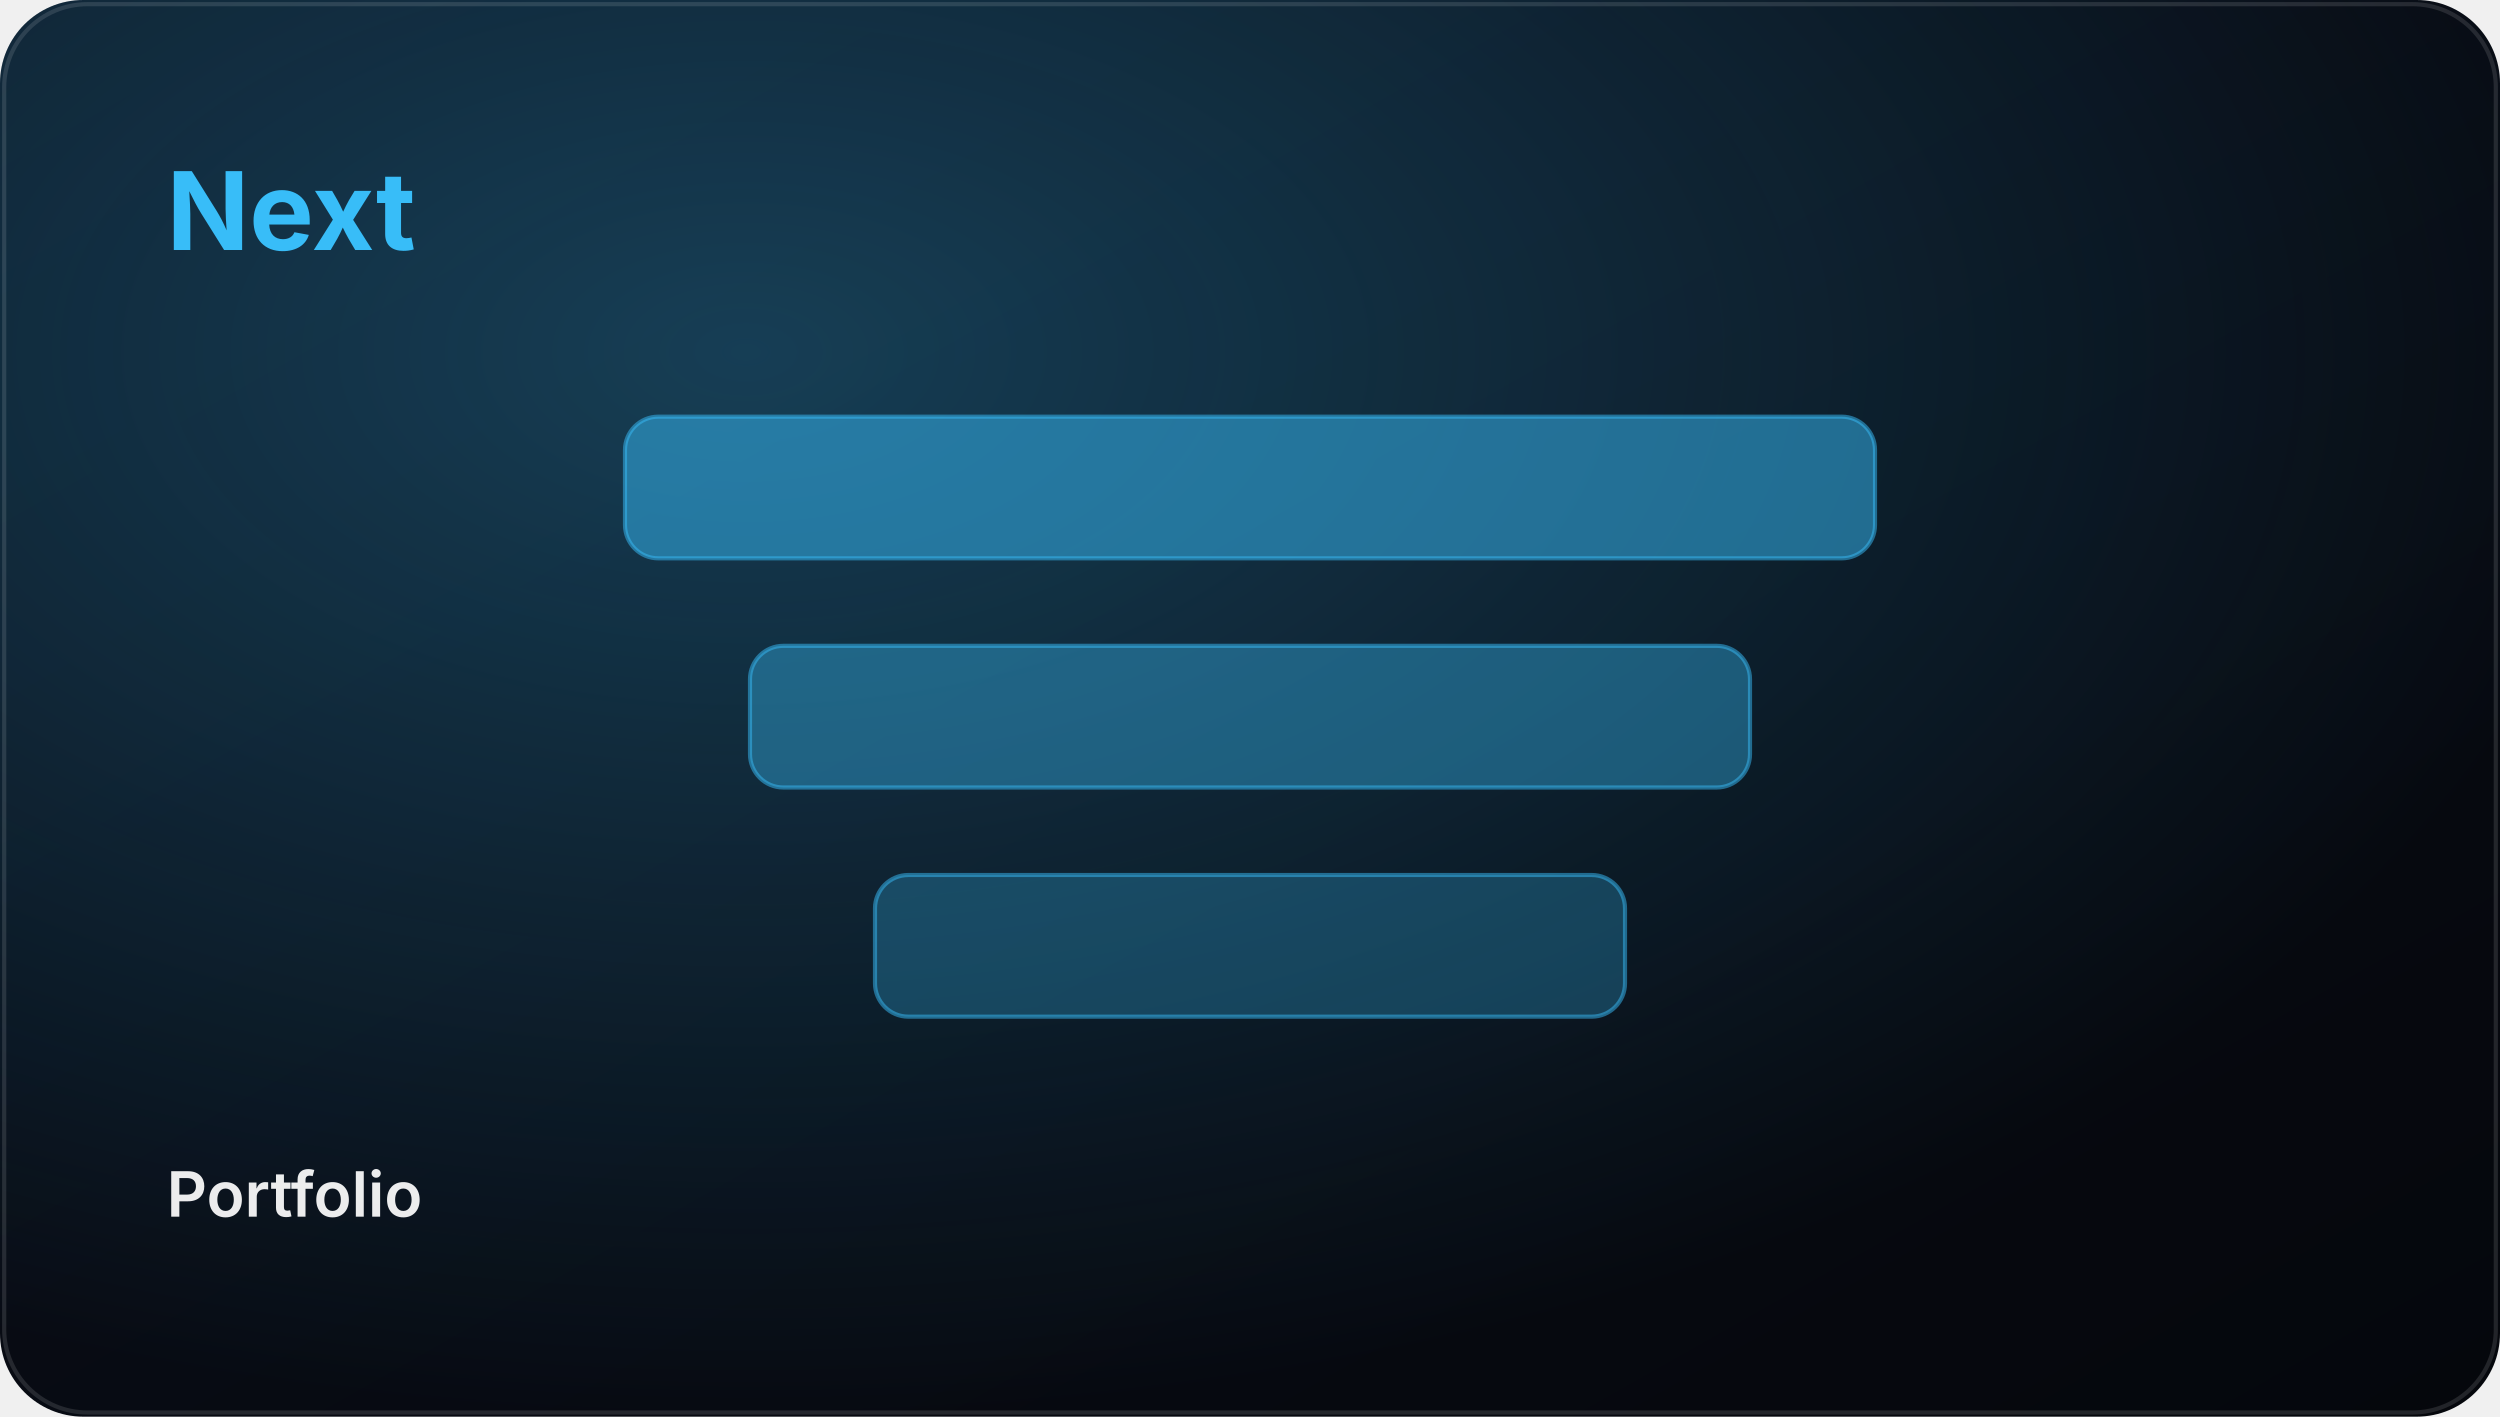
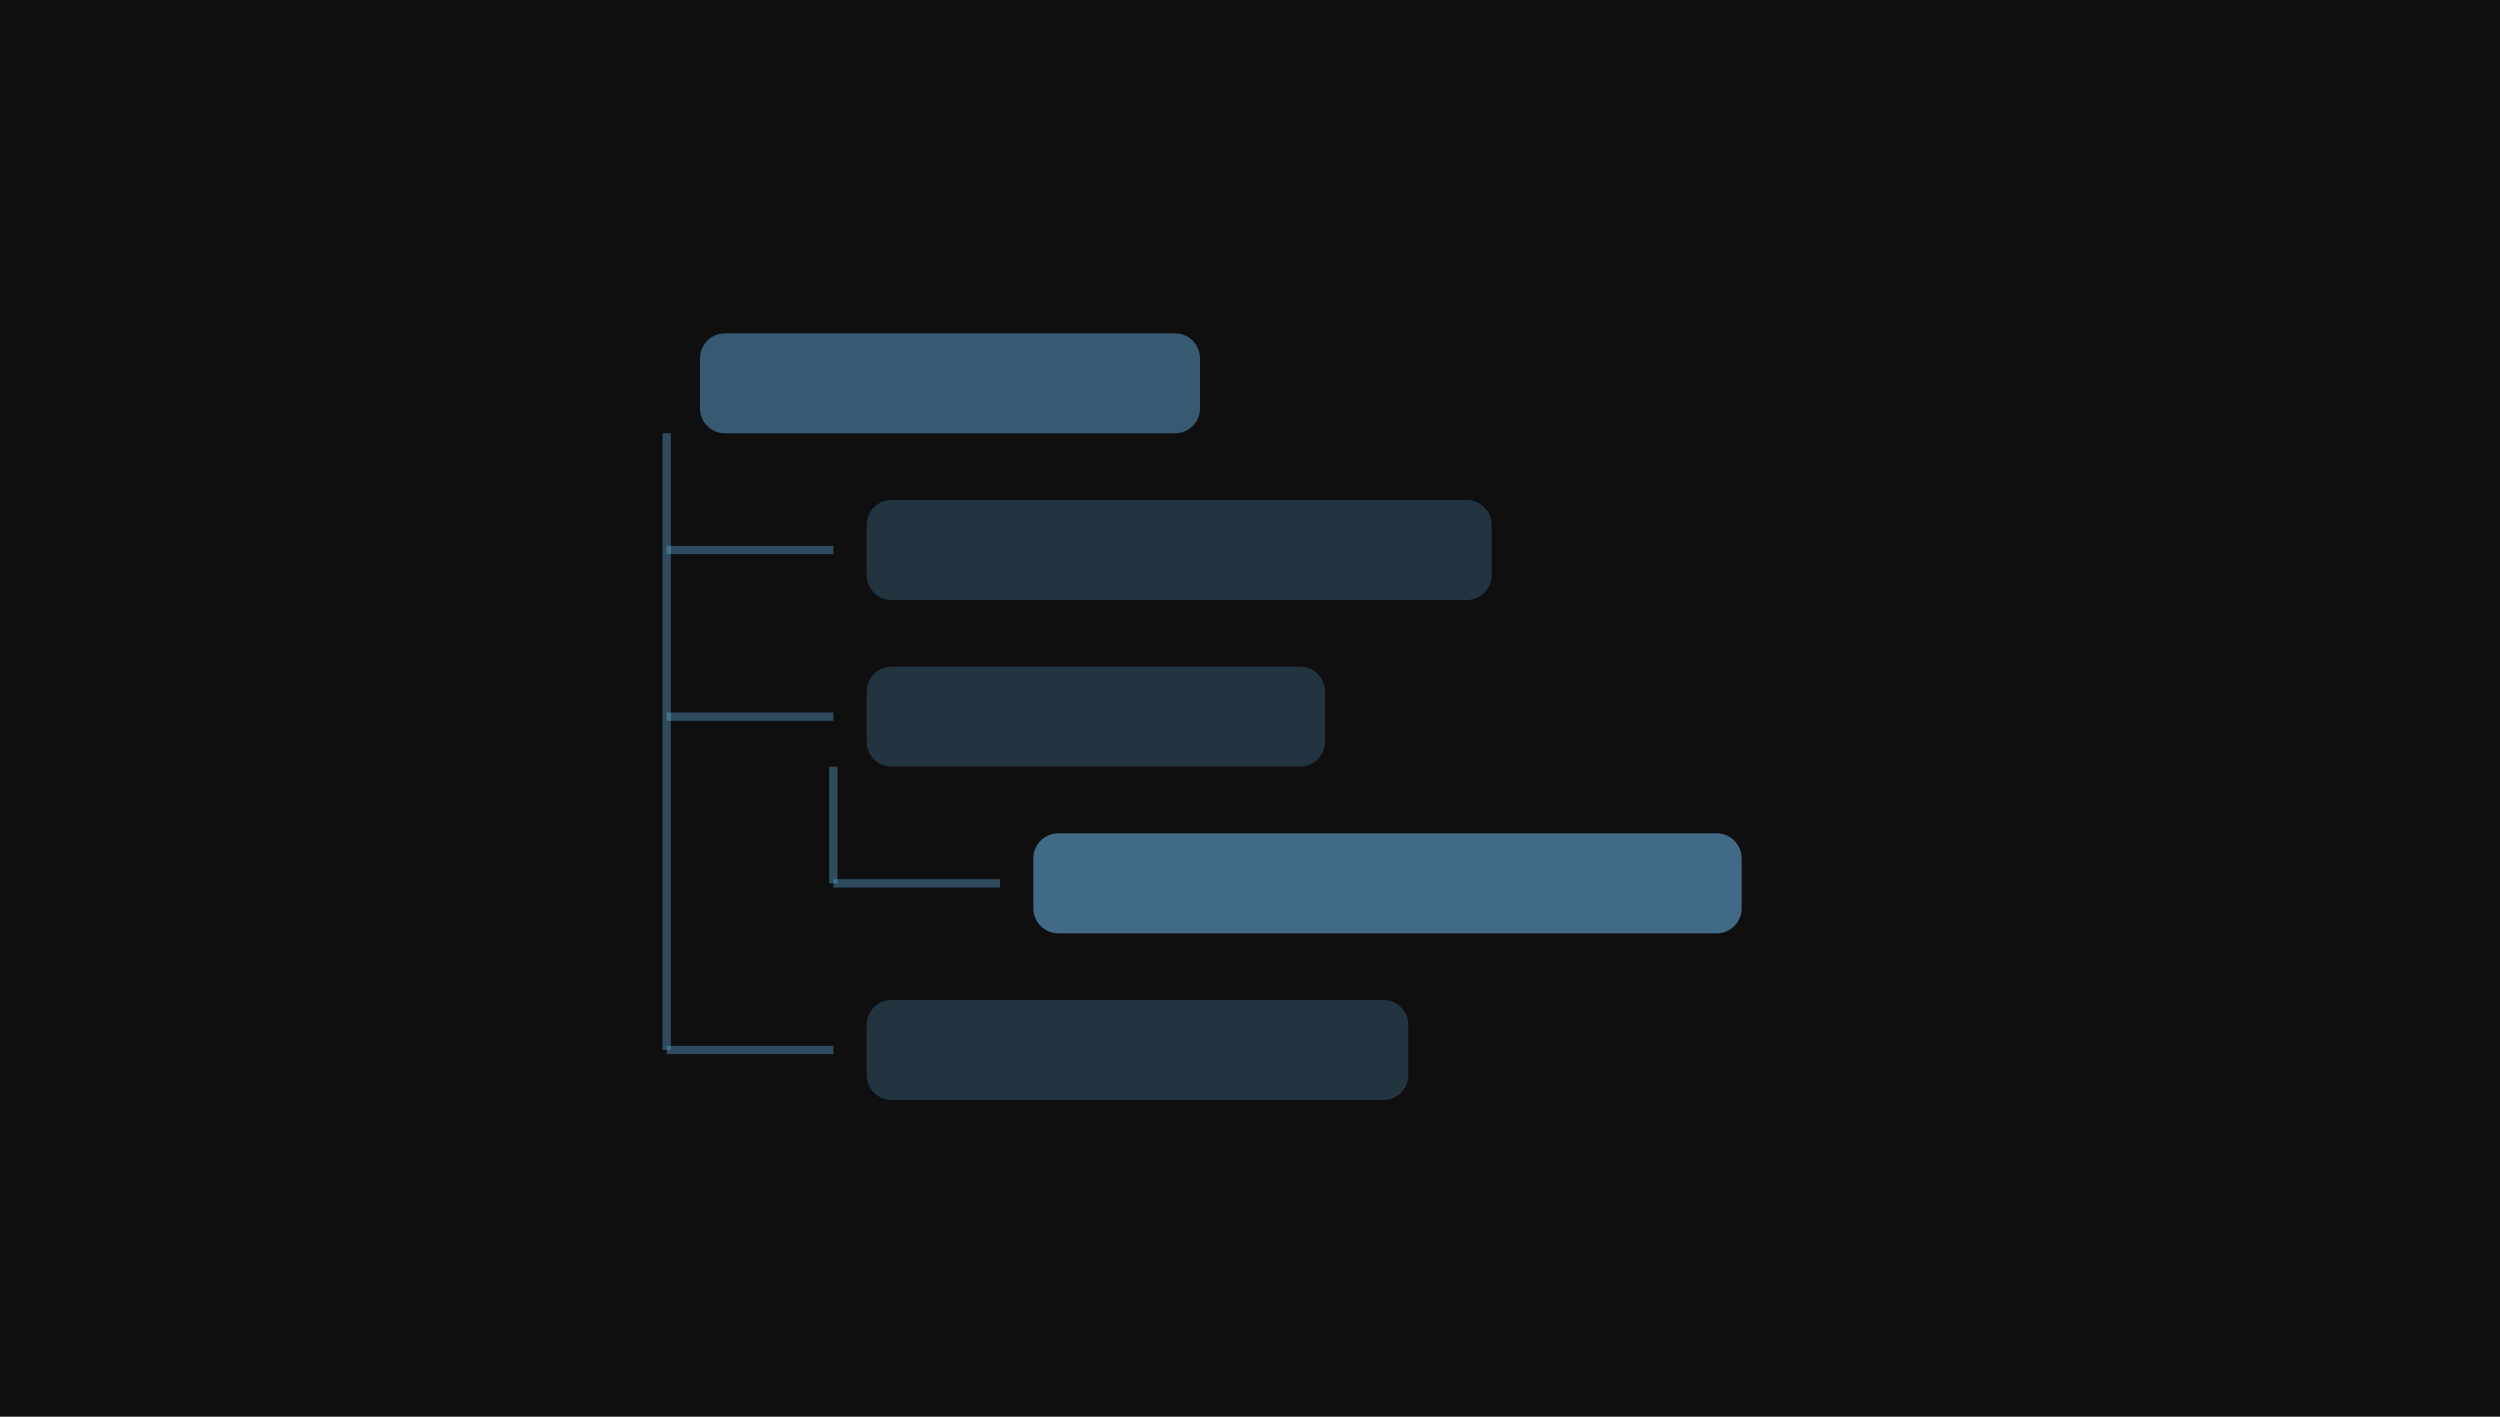
- <svg xmlns="http://www.w3.org/2000/svg" viewBox="0 0 600 340" width="600" height="340" role="img" aria-label="Portfolio">
-   <defs>
-     <linearGradient id="bg" x1="0" y1="0" x2="1" y2="1">
-       <stop offset="0" stop-color="#0a0f1a" />
-       <stop offset="1" stop-color="#05070c" />
-     </linearGradient>
-     <radialGradient id="glow" cx="30%" cy="25%" r="75%">
-       <stop offset="0" stop-color="#38bdf8" stop-opacity=".28" />
-       <stop offset="1" stop-color="#38bdf8" stop-opacity="0" />
-     </radialGradient>
-   </defs>
-   <rect width="600" height="340" rx="20" fill="url(#bg)" />
-   <rect width="600" height="340" rx="20" fill="url(#glow)" />
-   <rect x="1" y="1" width="598" height="338" rx="20" fill="none" stroke="#ffffff" stroke-opacity=".12" />
-   <rect x="150.0" y="100" width="300" height="34" rx="8" fill="#38bdf8" fill-opacity="0.50" stroke="#38bdf8" stroke-opacity=".5" />
-   <rect x="180.0" y="155" width="240" height="34" rx="8" fill="#38bdf8" fill-opacity="0.38" stroke="#38bdf8" stroke-opacity=".5" />
-   <rect x="210.0" y="210" width="180" height="34" rx="8" fill="#38bdf8" fill-opacity="0.26" stroke="#38bdf8" stroke-opacity=".5" />
-   <text x="40" y="292" font-family="-apple-system, Segoe UI, sans-serif" font-size="15" font-weight="600" fill="#ffffff" fill-opacity=".92">Portfolio</text>
-   <text x="40" y="60" font-family="-apple-system, Segoe UI, sans-serif" font-size="26" font-weight="700" fill="#38bdf8">Next</text>
+ <svg xmlns="http://www.w3.org/2000/svg" viewBox="0 0 600 340" width="600" height="340" role="img" aria-label="Ce portfolio">
+   <rect width="600" height="340" fill="#0f0f10" />
+   <line x1="160" y1="104" x2="160" y2="252" stroke="#61a7d5" stroke-opacity="0.4" stroke-width="2" />
+   <line x1="200" y1="184" x2="200" y2="212" stroke="#61a7d5" stroke-opacity="0.4" stroke-width="2" />
+   <rect x="168" y="80" width="120" height="24" rx="6" fill="#61a7d5" fill-opacity="0.5" />
+   <line x1="160" y1="132" x2="200" y2="132" stroke="#61a7d5" stroke-opacity="0.4" stroke-width="2" />
+   <rect x="208" y="120" width="150" height="24" rx="6" fill="#61a7d5" fill-opacity="0.25" />
+   <line x1="160" y1="172" x2="200" y2="172" stroke="#61a7d5" stroke-opacity="0.4" stroke-width="2" />
+   <rect x="208" y="160" width="110" height="24" rx="6" fill="#61a7d5" fill-opacity="0.25" />
+   <line x1="200" y1="212" x2="240" y2="212" stroke="#61a7d5" stroke-opacity="0.4" stroke-width="2" />
+   <rect x="248" y="200" width="170" height="24" rx="6" fill="#61a7d5" fill-opacity="0.6" />
+   <line x1="160" y1="252" x2="200" y2="252" stroke="#61a7d5" stroke-opacity="0.4" stroke-width="2" />
+   <rect x="208" y="240" width="130" height="24" rx="6" fill="#61a7d5" fill-opacity="0.25" />
</svg>
